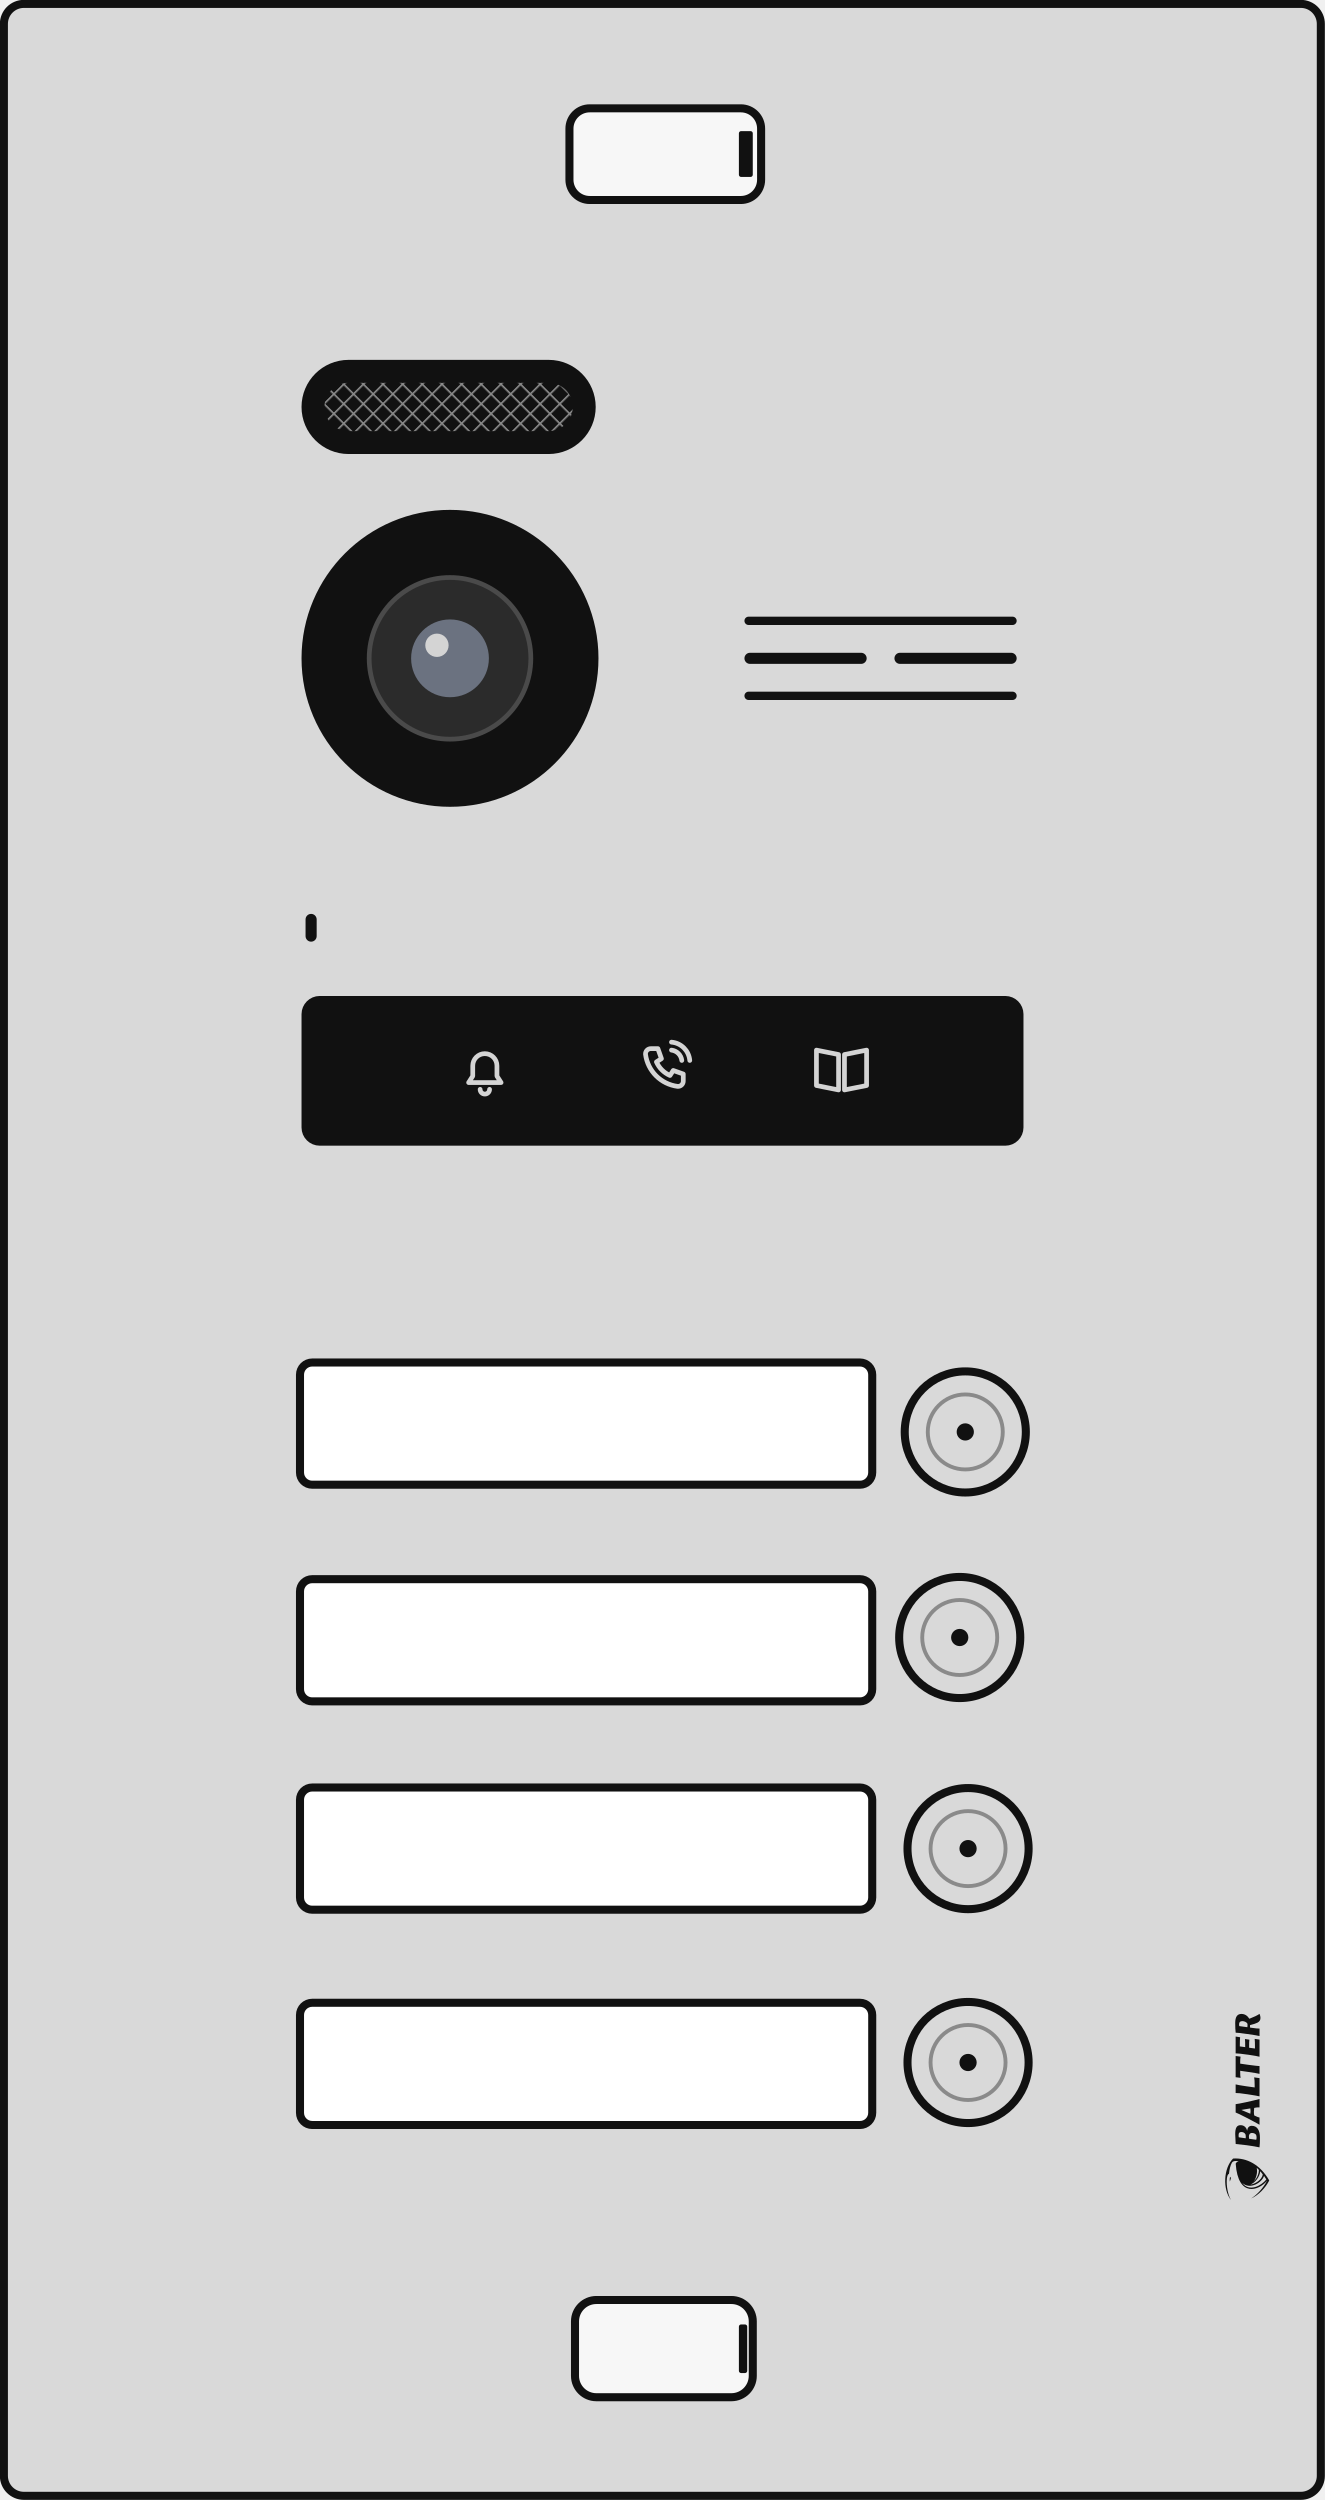
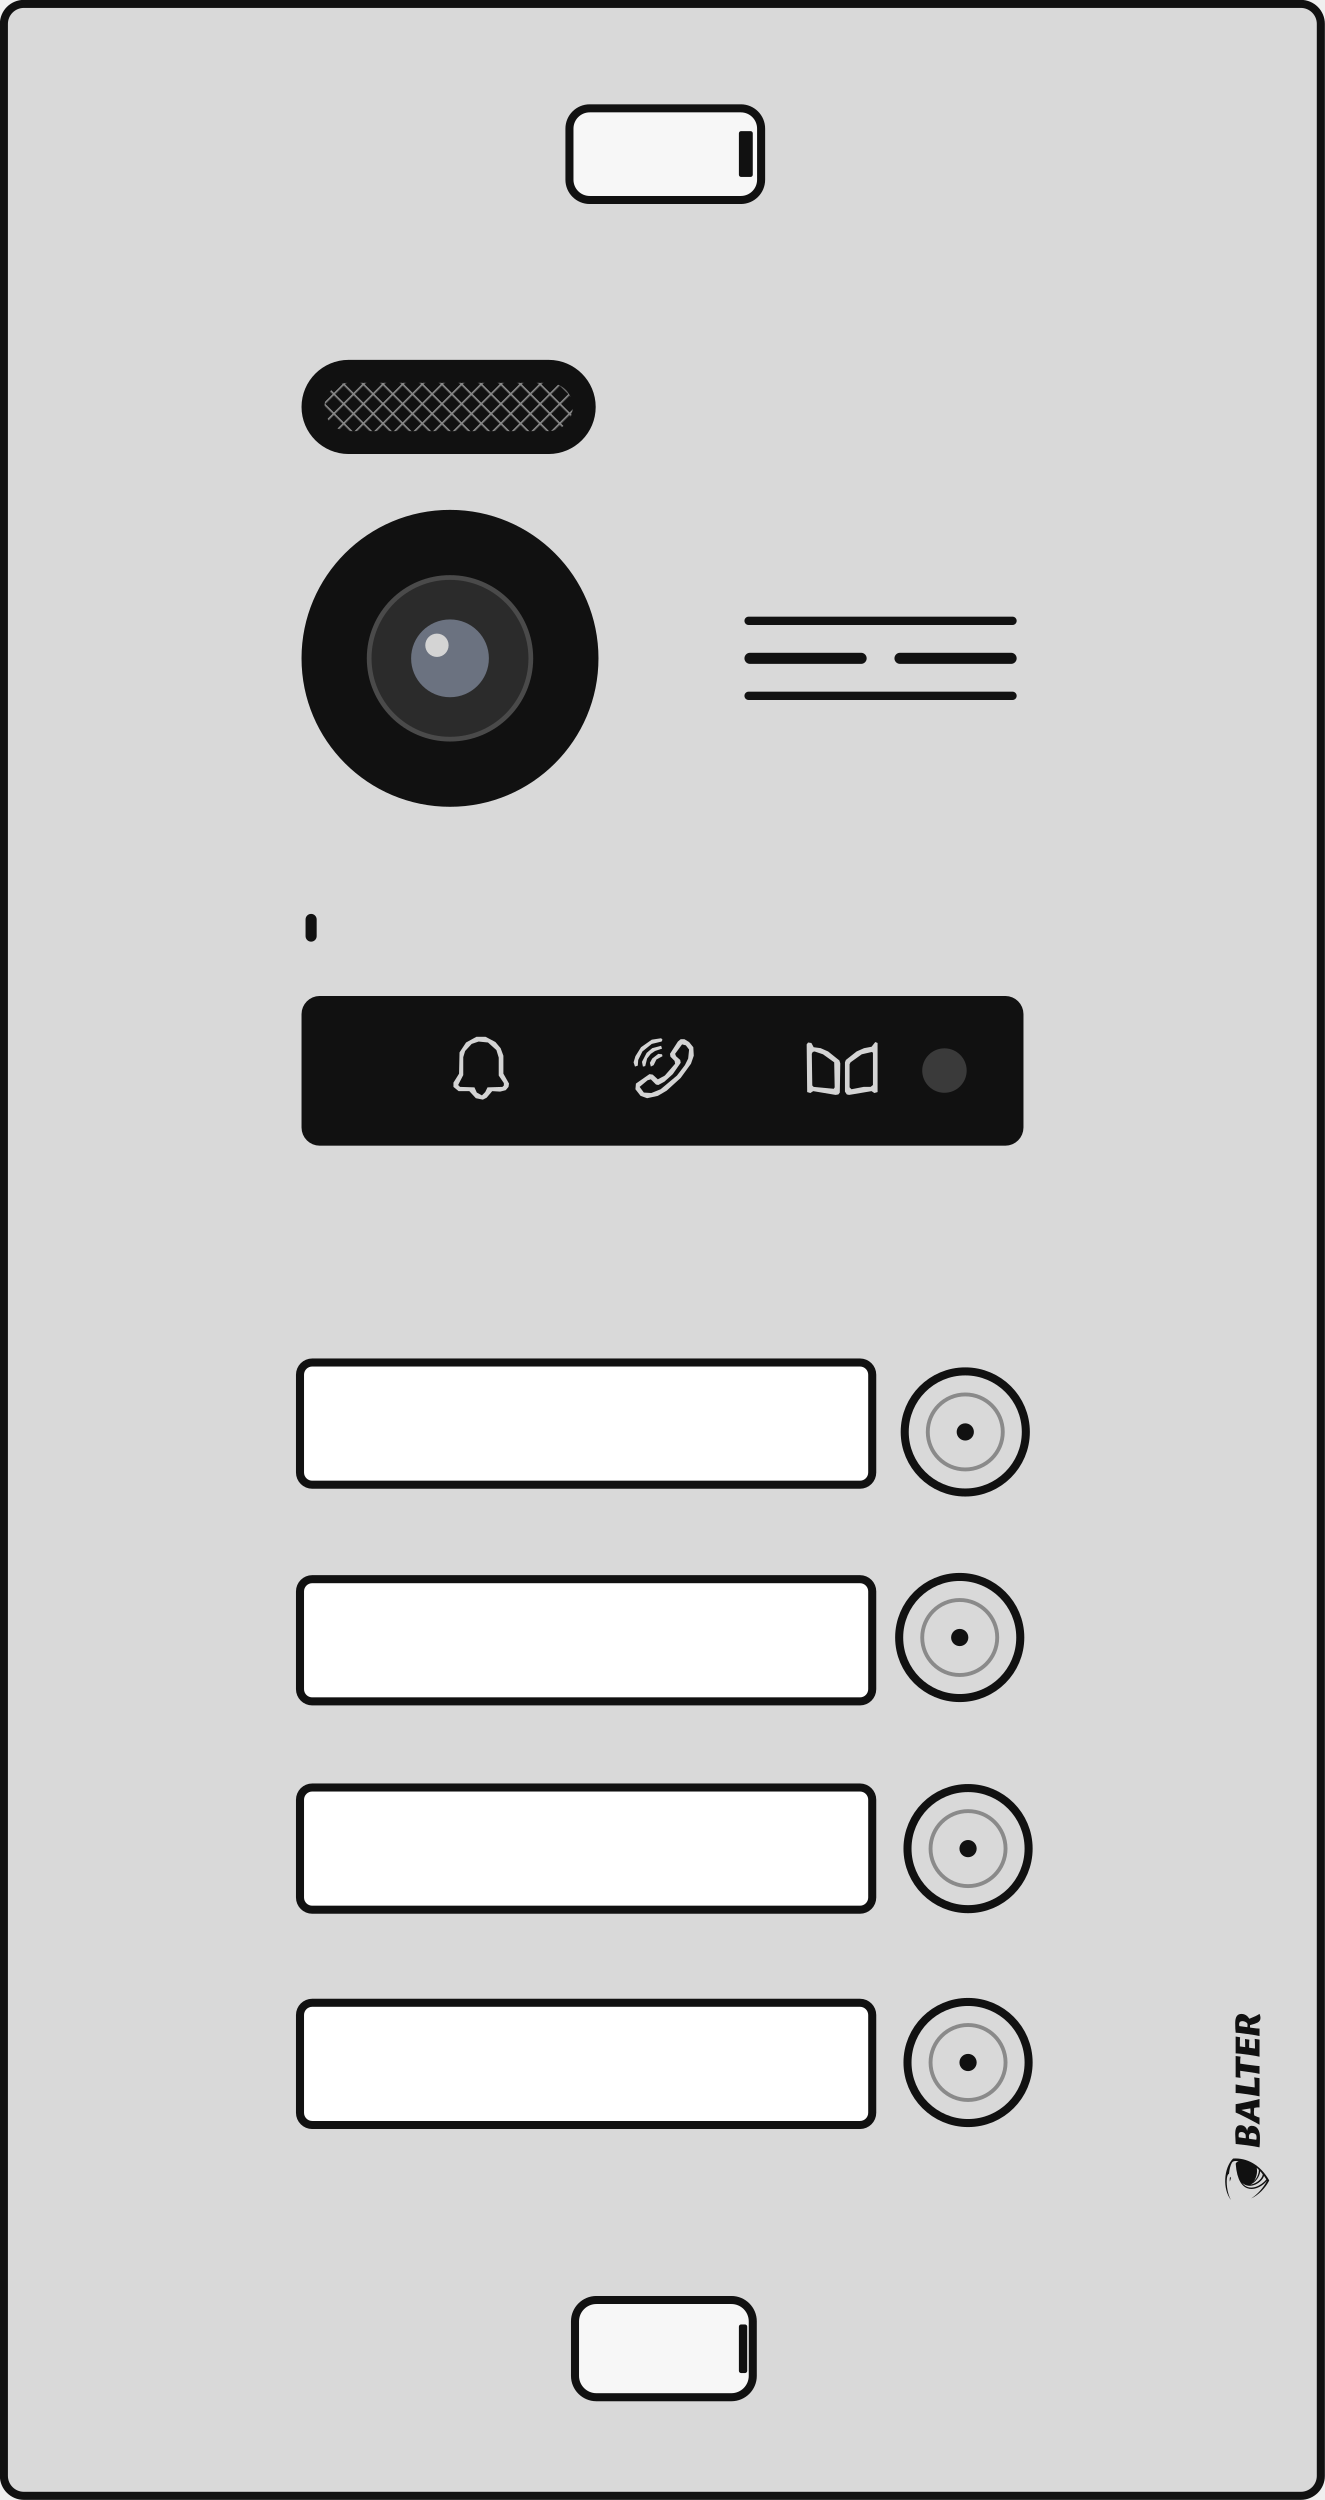
<svg xmlns="http://www.w3.org/2000/svg" viewBox="0 0 477 900" width="477" height="900" role="img" aria-label="EVO-4FAM · Video-Türstation, 4 Klingeltaster (Skizze)">
  <defs>
    <pattern id="mesh" width="5" height="5" patternUnits="userSpaceOnUse" patternTransform="rotate(45)">
      <path d="M0 0V5M0 0H5" stroke="#8a8a8a" stroke-width="1.2" />
    </pattern>
  </defs>
  <rect x="1.4" y="1.4" width="474.1" height="897.1" rx="7.2" fill="#D9D9D9" stroke="#111111" stroke-width="2.9" />
  <circle cx="162.0" cy="237.0" r="52.0" fill="#111111" stroke="#111111" stroke-width="2.9" />
  <circle cx="162.0" cy="237.0" r="29.1" fill="#2B2B2B" stroke="#4a4a4a" stroke-width="1.7" />
  <circle cx="162.0" cy="237.0" r="14.0" fill="#6b7280" />
  <circle cx="157.3" cy="232.3" r="4.2" fill="#D4D4D4" />
  <rect x="268.0" y="222.0" width="98.0" height="3.0" rx="1.5" fill="#111111" />
  <rect x="268.0" y="235.0" width="44.0" height="4.0" rx="2.0" fill="#111111" />
  <rect x="322.0" y="235.0" width="44.0" height="4.0" rx="2.0" fill="#111111" />
  <rect x="268.0" y="249.0" width="98.0" height="3.0" rx="1.5" fill="#111111" />
  <rect x="110.0" y="329.0" width="4.0" height="10.0" rx="2.0" fill="#111111" />
  <rect x="110.0" y="360.0" width="257.0" height="51.0" rx="5.1" fill="#111111" stroke="#111111" stroke-width="2.9" />
-   <path d="M6.5 16.5h11l-1.4-2.2V10.8a4.1 4.1 0 0 0-8.2 0v3.5z M10.4 18.8a1.6 1.6 0 0 0 3.2 0" transform="translate(161.8 372.2) scale(1.062)" fill="none" stroke="#D4D4D4" stroke-width="1.6" stroke-linecap="round" stroke-linejoin="round" />
-   <path d="M8 5h2.4l1.2 3.4-1.7 1.1a9 9 0 0 0 4.6 4.6l1.1-1.7 3.4 1.2V16a1.8 1.8 0 0 1-1.9 1.8A12.6 12.6 0 0 1 6.2 6.9 1.8 1.8 0 0 1 8 5z M15 5.5a4 4 0 0 1 3.5 3.5 M15 2.8a6.8 6.8 0 0 1 6.2 6.2" transform="translate(225.8 372.2) scale(1.062)" fill="none" stroke="#D4D4D4" stroke-width="1.6" stroke-linecap="round" stroke-linejoin="round" />
-   <path d="M3.5 5.5l7.5 1.5v12l-7.5-1.5z M20.5 5.5l-7.5 1.5v12l7.5-1.5z" transform="translate(290.2 372.2) scale(1.062)" fill="none" stroke="#D4D4D4" stroke-width="1.6" stroke-linecap="round" stroke-linejoin="round" />
+   <path d="M171.48 373.26 L167.78 375.30 L165.43 378.87 L165.26 386.52 L163.24 389.75 L163.24 391.28 L165.10 392.81 L168.96 392.81 L171.31 395.36 L173.83 395.87 L175.18 395.19 L177.19 392.81 L180.05 392.98 L182.06 392.47 L183.07 391.28 L183.24 390.09 L181.22 386.52 L181.22 380.06 L180.22 377.34 L178.36 375.13 L174.83 373.26Z M172.31 374.96 L175.68 375.30 L178.70 378.02 L179.54 380.74 L179.54 387.20 L181.39 389.92 L181.39 390.77 L180.88 391.28 L175.51 391.45 L174.67 393.15 L173.49 394.34 L171.65 393.32 L170.80 391.45 L165.60 391.28 L164.93 390.60 L166.77 387.03 L166.77 380.57 L167.45 378.36 L169.80 375.81Z M238.33 379.55 L236.99 379.38 L234.80 381.08 L233.96 382.61 L234.30 383.97 L235.31 383.46 L236.31 381.42 L238.50 380.23Z M238.00 376.49 L234.80 377.34 L232.79 379.04 L231.11 382.27 L231.45 383.97 L232.28 383.80 L232.96 381.08 L234.30 379.38 L235.81 378.36 L238.33 377.51Z M248.07 375.13 L246.39 374.11 L245.05 374.11 L244.04 374.96 L241.19 379.38 L241.35 380.40 L242.86 381.93 L243.04 382.95 L239.34 387.20 L236.82 388.56 L234.97 386.86 L233.79 386.69 L228.93 390.09 L228.75 392.13 L230.61 394.51 L232.96 395.36 L236.82 394.51 L240.01 392.64 L245.05 388.05 L248.75 382.95 L249.76 380.06 L249.59 377.00Z M246.90 376.32 L248.07 377.85 L247.74 381.08 L246.56 383.46 L243.71 387.20 L237.82 392.13 L234.47 393.49 L231.78 393.32 L230.27 391.28 L233.13 388.90 L234.30 388.56 L236.15 390.43 L236.99 390.60 L239.18 389.41 L242.20 386.69 L245.05 382.61 L244.88 381.59 L243.37 380.23 L243.04 379.38 L245.55 375.98Z M238.00 373.77 L234.64 374.28 L230.77 377.00 L228.75 380.23 L228.09 382.44 L228.59 383.97 L229.60 383.63 L229.76 381.59 L231.27 378.53 L234.64 375.81 L238.17 374.96 L238.50 374.28Z M290.91 375.30 L290.40 375.98 L290.58 393.15 L291.74 393.49 L292.75 392.81 L300.81 394.17 L301.82 394.00 L302.33 393.32 L302.50 382.78 L302.17 381.76 L298.13 378.53 L295.44 377.34 L292.92 377.00 L292.09 375.47Z M292.59 378.70 L293.26 378.53 L296.28 379.55 L300.31 382.44 L300.48 391.45 L300.15 391.96 L292.92 391.28 L292.42 390.77 L292.25 379.38Z M315.93 375.47 L315.10 375.13 L313.76 376.83 L311.06 377.34 L308.37 378.53 L304.51 381.59 L304.18 382.44 L304.18 392.98 L304.85 394.00 L305.69 394.17 L313.76 392.81 L314.76 393.49 L315.93 393.15Z M313.92 378.70 L314.26 379.04 L314.26 390.60 L313.41 391.28 L310.89 391.28 L306.53 392.13 L305.85 391.45 L305.85 383.12 L306.20 382.44 L310.23 379.55Z" fill="#D4D4D4" fill-rule="evenodd" />
+   <circle cx="340.0" cy="385.4" r="8.0" fill="#3a3a3a" />
  <rect x="110.0" y="131.0" width="103.0" height="31.0" rx="15.5" fill="#111111" stroke="#111111" stroke-width="2.9" />
  <rect x="116.8" y="137.8" width="89.4" height="17.4" rx="8.7" fill="url(#mesh)" />
  <rect x="205.0" y="39.0" width="69.0" height="33.0" rx="7.3" fill="#F7F7F7" stroke="#111111" stroke-width="2.9" />
  <rect x="266.0" y="47.2" width="5.0" height="16.5" rx="0.8" fill="#111111" />
  <rect x="207.0" y="828.0" width="64.0" height="35.0" rx="7.7" fill="#F7F7F7" stroke="#111111" stroke-width="2.9" />
  <rect x="266.0" y="836.8" width="3.0" height="17.5" rx="0.8" fill="#111111" />
  <rect x="108.0" y="490.5" width="206.0" height="44.0" rx="4.4" fill="#FFFFFF" stroke="#111111" stroke-width="2.9" />
  <rect x="108.0" y="568.5" width="206.0" height="44.0" rx="4.4" fill="#FFFFFF" stroke="#111111" stroke-width="2.9" />
  <rect x="108.0" y="643.5" width="206.0" height="44.0" rx="4.4" fill="#FFFFFF" stroke="#111111" stroke-width="2.9" />
  <rect x="108.0" y="721.0" width="206.0" height="44.0" rx="4.4" fill="#FFFFFF" stroke="#111111" stroke-width="2.9" />
  <circle cx="347.5" cy="515.5" r="21.8" fill="#D9D9D9" stroke="#111111" stroke-width="2.9" />
  <circle cx="347.5" cy="515.5" r="13.5" fill="none" stroke="#8a8a8a" stroke-width="1.4" />
  <circle cx="347.5" cy="515.5" r="3.1" fill="#111111" />
  <circle cx="345.5" cy="589.5" r="21.8" fill="#D9D9D9" stroke="#111111" stroke-width="2.9" />
  <circle cx="345.5" cy="589.5" r="13.5" fill="none" stroke="#8a8a8a" stroke-width="1.4" />
  <circle cx="345.5" cy="589.5" r="3.1" fill="#111111" />
  <circle cx="348.5" cy="665.5" r="21.8" fill="#D9D9D9" stroke="#111111" stroke-width="2.9" />
  <circle cx="348.5" cy="665.5" r="13.5" fill="none" stroke="#8a8a8a" stroke-width="1.4" />
  <circle cx="348.5" cy="665.5" r="3.1" fill="#111111" />
  <circle cx="348.5" cy="742.5" r="21.8" fill="#D9D9D9" stroke="#111111" stroke-width="2.9" />
  <circle cx="348.5" cy="742.5" r="13.5" fill="none" stroke="#8a8a8a" stroke-width="1.4" />
  <circle cx="348.5" cy="742.5" r="3.1" fill="#111111" />
  <g transform="translate(441.07 792.00) rotate(-90) scale(0.1687)">
    <g>
      <path fill="#111111" d="M159.66,32.74c0,3.79-1.1,6.91-3.37,9.35-2.27,2.44-4.89,3.96-7.83,4.38l-.08.67c5.98.25,9.94,4.13,9.94,9.44,0,11.88-9.69,17.61-25.95,17.61-8.09,0-14.74-.34-20.05-1.01,1.6-7.67,2.95-15.42,3.96-23.08l.67-4.63c.59-4.46,1.43-12.22,2.53-23.08,11.21-.67,18.28-1.01,21.23-1.01,13.73,0,18.96,3.71,18.96,11.37ZM128.57,66.19c1.09.51,2.78.76,5.05.76,2.44,0,4.38-.42,5.73-1.18,2.44-2.11,3.71-5.05,3.71-8.68,0-5.31-4.63-7.5-12.38-6.07l-2.11,15.16ZM131.69,43.78c3.29.34,6.15.17,8.42-.51,3.29-1.85,4.97-4.8,4.97-8.85s-2.11-5.81-6.4-5.81c-2.53,0-4.13.17-4.89.42l-2.11,14.74Z" />
      <path fill="#111111" d="M197.65,73.26c.08-2.86,0-5.39-.42-7.5l-.76-3.88c-5.48-.84-10.78-.84-15.92,0l-1.68,3.45c-1.26,2.44-2.28,5.14-2.95,7.92h-15.33c3.62-6.23,8.68-15.5,15-27.88,6.4-12.38,10.11-20.05,11.12-23.08h17.78c.51,4.13,1.94,11.71,4.3,22.66,2.44,10.95,4.63,20.39,6.74,28.31h-17.86ZM191.92,35.02l-7.83,18.62c2.95.67,8.09.67,11.37,0l-3.12-18.62h-.42Z" />
      <path fill="#111111" d="M260.08,73.26h-38.92c.76-2.61,2.27-11.29,4.55-26.2l.34-2.78c1.6-10.19,2.36-17.52,2.27-21.99h18.37c-1.09,4.21-2.36,11.71-3.96,22.49l-2.53,18.11h3.62c8.68,0,14.57-.34,17.86-1.1l-1.6,11.46Z" />
      <path fill="#111111" d="M262.02,22.3h45.24l-1.35,10.53c-3.29-.59-7.5-.84-12.47-.84h-2.44l-2.36,16.17c-1.85,13.56-2.78,21.99-2.86,25.1h-16.6c.93-3.45,2.36-11.88,4.3-25.44l2.27-15.84h-2.19c-5.64,0-9.94.25-12.89.84l1.35-10.53Z" />
      <path fill="#111111" d="M342.3,73.26h-36.56c1.09-3.96,2.44-11.79,4.21-23.59l.42-3.54c1.6-10.87,2.44-18.79,2.53-23.84h35.89l-1.43,9.52c-3.29-.42-9.77-.59-19.63-.59l-1.52,11.46c8.85,0,14.57-.17,17.35-.51l-1.43,9.44c-2.36-.42-8.09-.59-17.19-.59l-1.68,12.55c10.87,0,17.69-.25,20.56-.67l-1.52,10.36Z" />
      <path fill="#111111" d="M349.89,73.26c.84-2.95,2.27-11.46,4.3-25.69l.42-3.62c1.6-10.45,2.36-17.61,2.44-21.57,5.22-.67,12.05-1.01,20.47-1.01,13.48,0,19.54,4.46,19.54,13.31,0,6.91-3.45,12.55-10.28,16.93,3.71,9.6,7.16,16.85,10.45,21.74-3.12,1.26-6.07,1.94-8.68,1.94-4.63,0-8.09-2.27-10.28-6.74-1.52-2.95-3.2-8.09-5.05-15.58h-5.22l-.51,3.12c-1.26,8.51-1.77,14.24-1.68,17.19h-15.92ZM374.91,29.63c-1.43,0-2.7.08-3.79.34l-2.36,17.35c3.45.59,6.23.51,8.42-.34,2.44-2.11,4.55-6.32,4.55-10.36,0-4.63-2.27-6.99-6.82-6.99Z" />
    </g>
    <path fill="#111111" fill-rule="evenodd" d="M88.47,16.84c1.96,29.28-12.88,57.77-46.76,77.16-15.73-7.73-31.89-23.39-38.41-38.72,8.72,13.9,22.74,26.14,38.01,34.13C19.99,72.29,4.11,27.42,77.59,22.41c2.47.81,4.61,4.01,5.05,6.37,0,0,2.52-10.94-2.61-14.21-5.13-3.27-15.31-5.77-24.05-6.47-.71-1.35-1.46-2.35-4.17-3.31C39.74,1.06,13.44,4.18,0,12.38,22.45-5.83,68.17-3.62,88.47,16.84h0ZM36.49,36.37c-19.83,14.75-6.48,40.39,7.33,51.43,1.56-.91,5.45-3.37,7.55-4.92-13.57-4.06-30.41-29.45-14.88-46.51h0ZM33,53.78c.61,9.04,9.84,24.66,21.42,26.41,1.67-1.14,4.85-3.42,7.01-5.42-12.51-1.04-24.93-11.43-28.42-20.98h0ZM39.25,60.44s9.22,11.12,24.85,11.49c1.18-1.09,2.91-2.55,4.69-4.65-10.71,2.62-24.91-2.22-29.54-6.84h0ZM39.28,9.78c1.4.61,3.68,1.6,7.36,2.43,1.64-.3,2.86-1.34,3.04-1.58-1.95-1.16-8.21-1.16-10.4-.85Z" />
  </g>
</svg>
